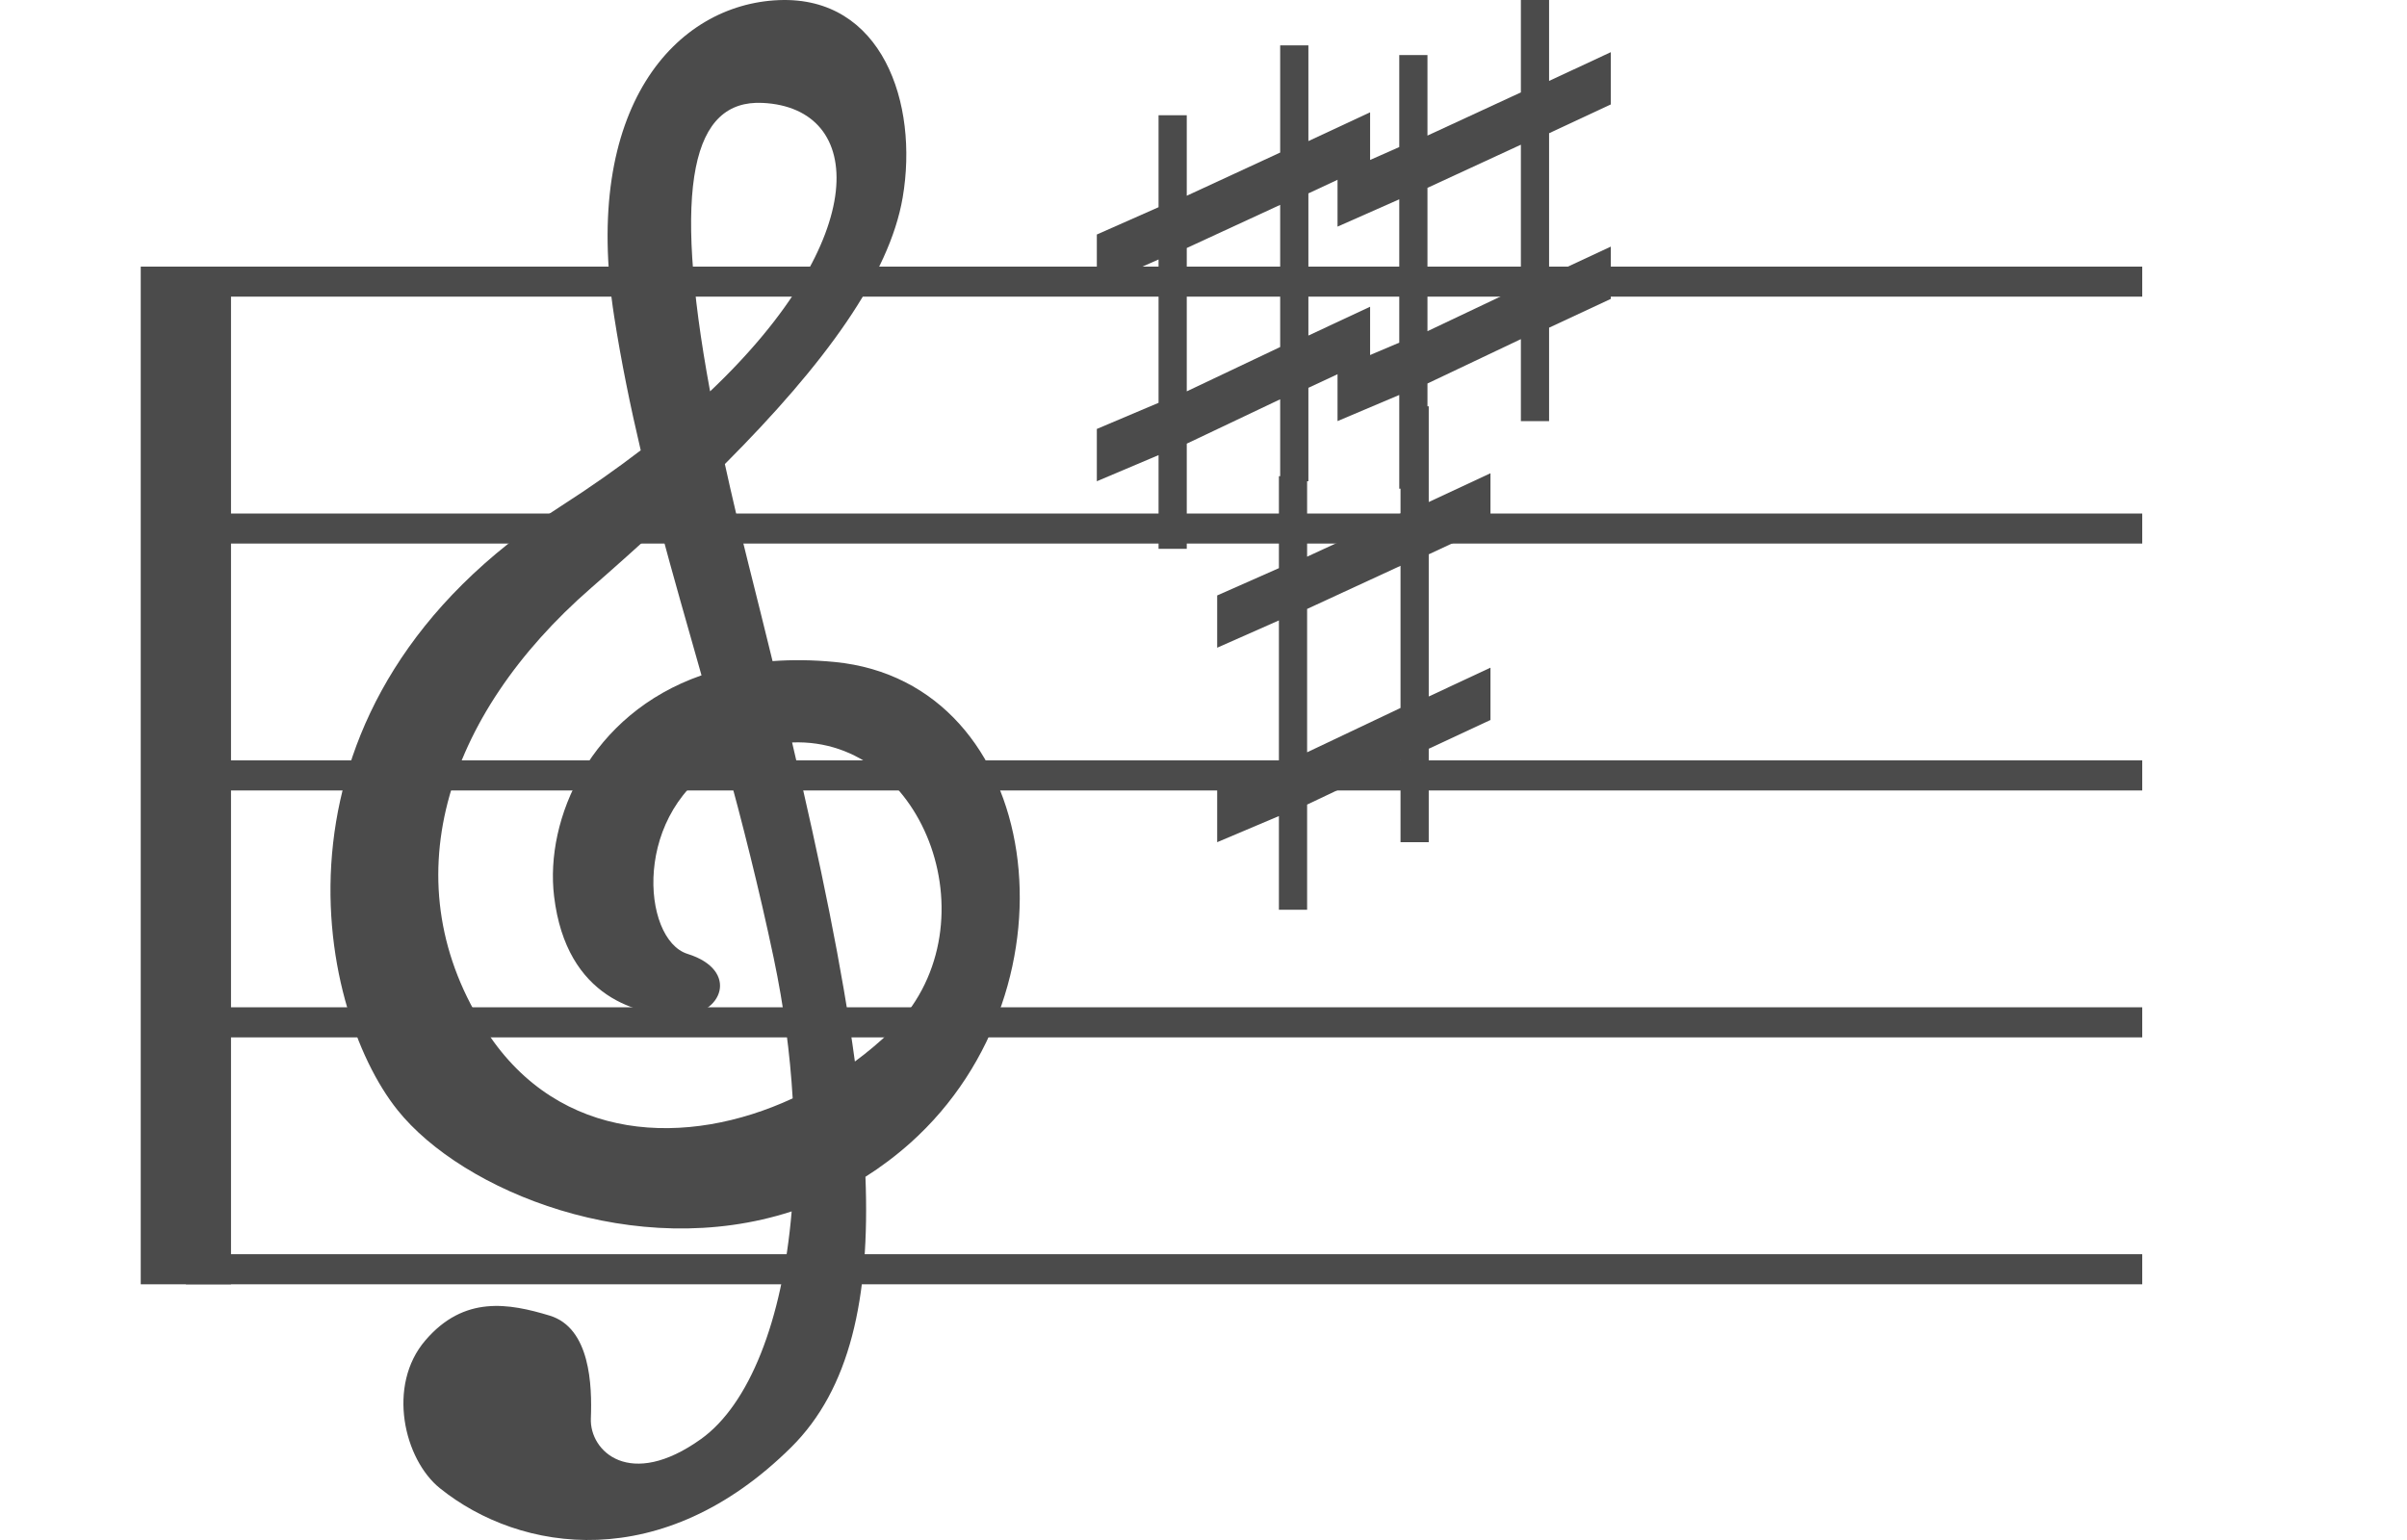
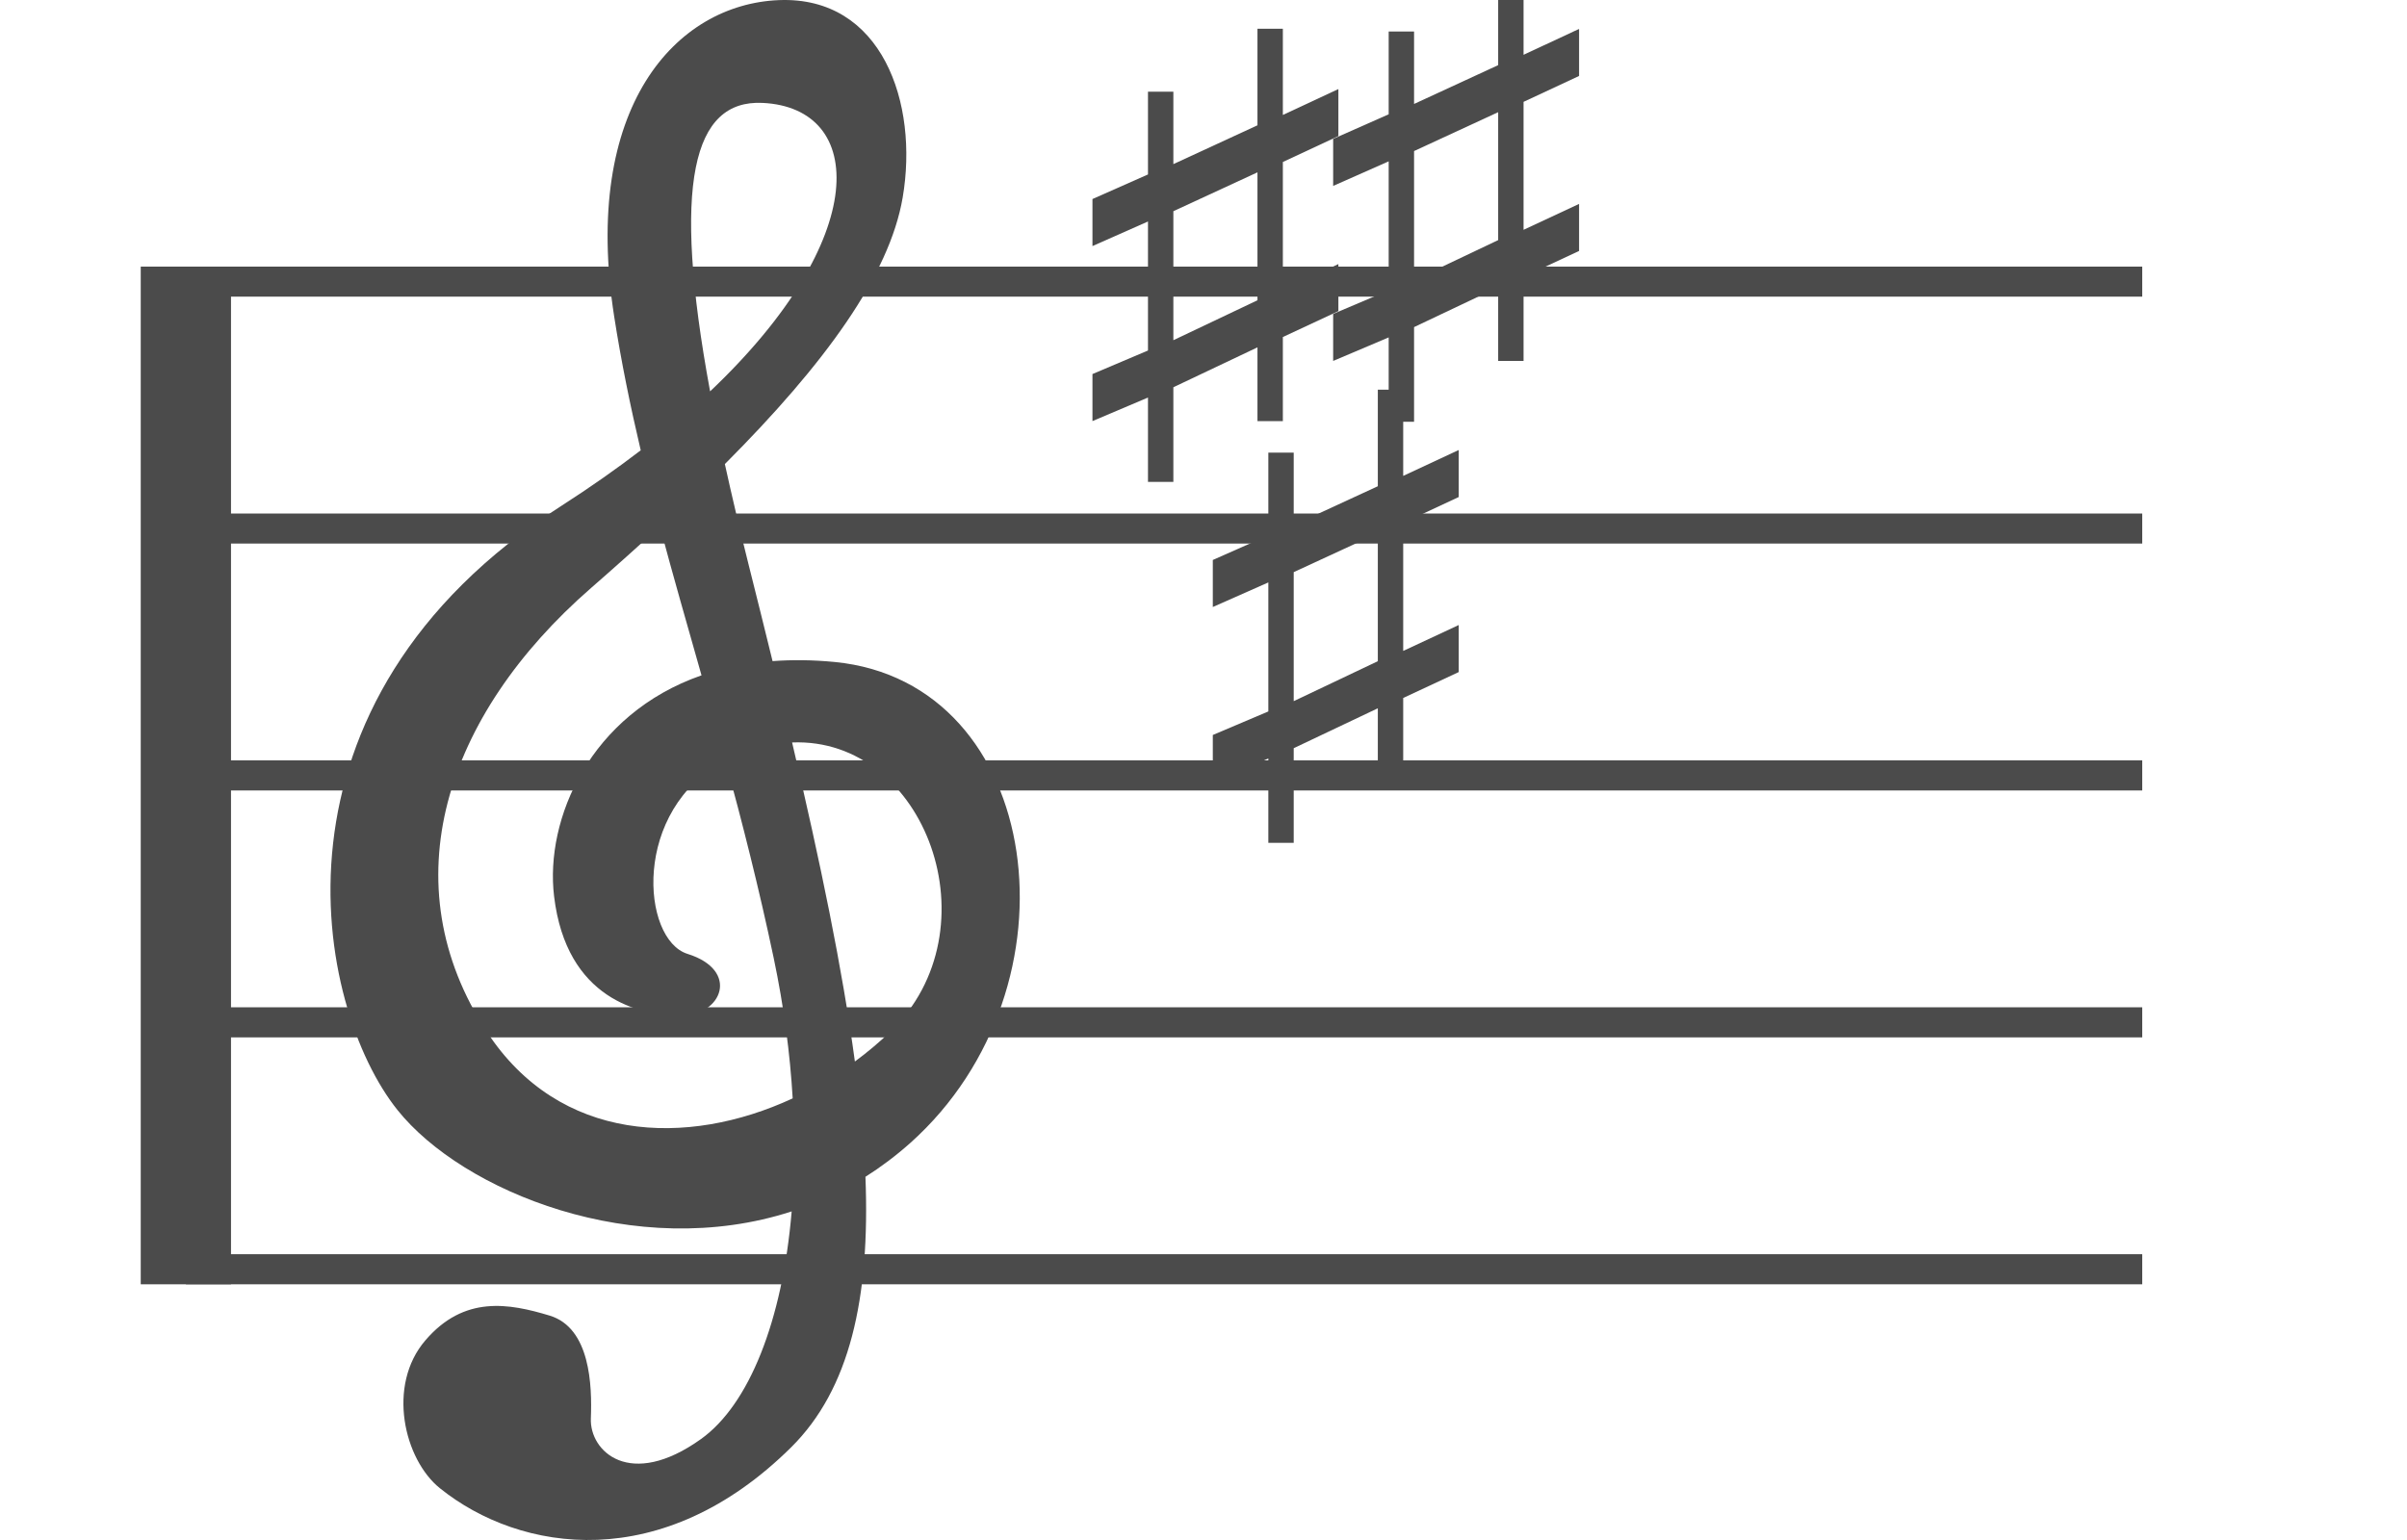
<svg xmlns="http://www.w3.org/2000/svg" version="1.1" id="_x32_" x="0px" y="0px" viewBox="0 0 800 512" style="width: 800px; height: 512px; opacity: 1;" xml:space="preserve">
  <style type="text/css">


        .treble_clef {
            fill: #4B4B4B;
        }

        .line {
            stroke: #4B4B4B;
        }
    </style>
  <g>
    <path class="treble_clef" d="M277.466,220.094c-7.37-0.72-14.253-0.769-20.695-0.295c-2.576-10.568-5.28-21.382-8.069-32.507   c-2.949-11.779-5.534-22.74-7.783-33.006c33.218-33.292,54.707-62.83,59.104-88.646c5.362-31.428-6.904-66.96-41.129-65.603   c-34.221,1.374-65.66,35.525-54.756,105.242c2.36,15.084,5.374,29.808,8.818,44.433c-7.975,6.11-16.748,12.286-26.352,18.454   c-102.404,65.587-81.836,166.732-54.482,200.899c21.591,27.002,79.141,50.56,131.002,33.685   c-3.084,36.515-14.209,64.277-30.123,75.672c-23.644,16.924-37.063,4.098-36.621-6.838c0.434-10.945-0.176-30.078-13.677-34.184   c-13.518-4.09-28.434-6.822-41.321,8.222c-12.912,15.018-7.064,39.631,4.851,49.185c26.781,21.505,73.979,28.728,116.735-13.644   c19.423-19.255,26.278-49.39,24.675-89.914c5.108-3.231,10.094-6.969,14.9-11.247C360.647,328.069,346.909,226.915,277.466,220.094   z M253.441,34.213c34.327,1.637,36.409,44.876-17.431,95.902C223.192,60.749,230.333,33.101,253.441,34.213z M161.855,343.095   c-32.212-49.202-14.106-105.185,34.585-147.606c8-6.978,15.636-13.808,22.879-20.499c4.344,16.277,9.059,32.67,13.84,49.538   c-37.071,12.908-52.09,47.803-49.002,73.464c4.098,34.184,28.494,39.664,42.163,39.664c13.673,0,19.718-15.051,2.18-20.523   c-15.3-4.769-18.675-47.894,12.568-64.335c5.636,20.662,11.162,42.355,16.078,65.701c3.39,16.139,5.44,31.812,6.315,46.675   C228.219,381.515,185.921,379.879,161.855,343.095z M284.133,352.919c-4.156-30.879-11.493-66.299-20.867-106.077   c44.335-1.816,67.922,62.233,32.544,96.253C292.161,346.604,288.239,349.892,284.133,352.919z" />
    <path d="M61.777,88.63 L61.777,426.99" fill="none" class="line" stroke-width="30" stroke-opacity="1.00" stroke-linejoin="round" />
    <path d="M61.777,175.72 L712,175.72" fill="none" class="line" stroke-width="10" stroke-opacity="1.00" stroke-linejoin="round" />
    <path d="M61.777,257.81 L712,257.81" fill="none" class="line" stroke-width="10" stroke-opacity="1.00" stroke-linejoin="round" />
    <path d="M61.777,339.9 L712,339.9" fill="none" class="line" stroke-width="10" stroke-opacity="1.00" stroke-linejoin="round" />
    <path d="M61.777,93.63 L712,93.63" fill="none" class="line" stroke-width="10" stroke-opacity="1.00" stroke-linejoin="round" />
    <path d="M61.777,421.99 L712,421.99" fill="none" class="line" stroke-width="10" stroke-opacity="1.00" stroke-linejoin="round" />
  </g>
  <g>
    <style>
+             .sharp-key {
+                 fill: #4B4B4B;
+                 font-size: 180px;
+                 font-weight: 900;
+                 font-family:  "Courier New", Consolas, monospace;
+             }
+ 
            .key {
                fill: #4B4B4B;
                font-size: 200px;
                font-weight: 900;
                font-family:  "Courier New", Consolas, monospace;
            }
        </style>
-     <text class="key" x="350" y="160">♯</text>
-     <text class="key" x="390" y="280">♯</text>
-     <text class="key" x="430" y="140">♯</text>
+     <text class="sharp-key" x="350" y="140">♯</text>
+     <text class="sharp-key" x="390" y="260">♯</text>
+     <text class="sharp-key" x="430" y="120">♯</text>
  </g>
</svg>
